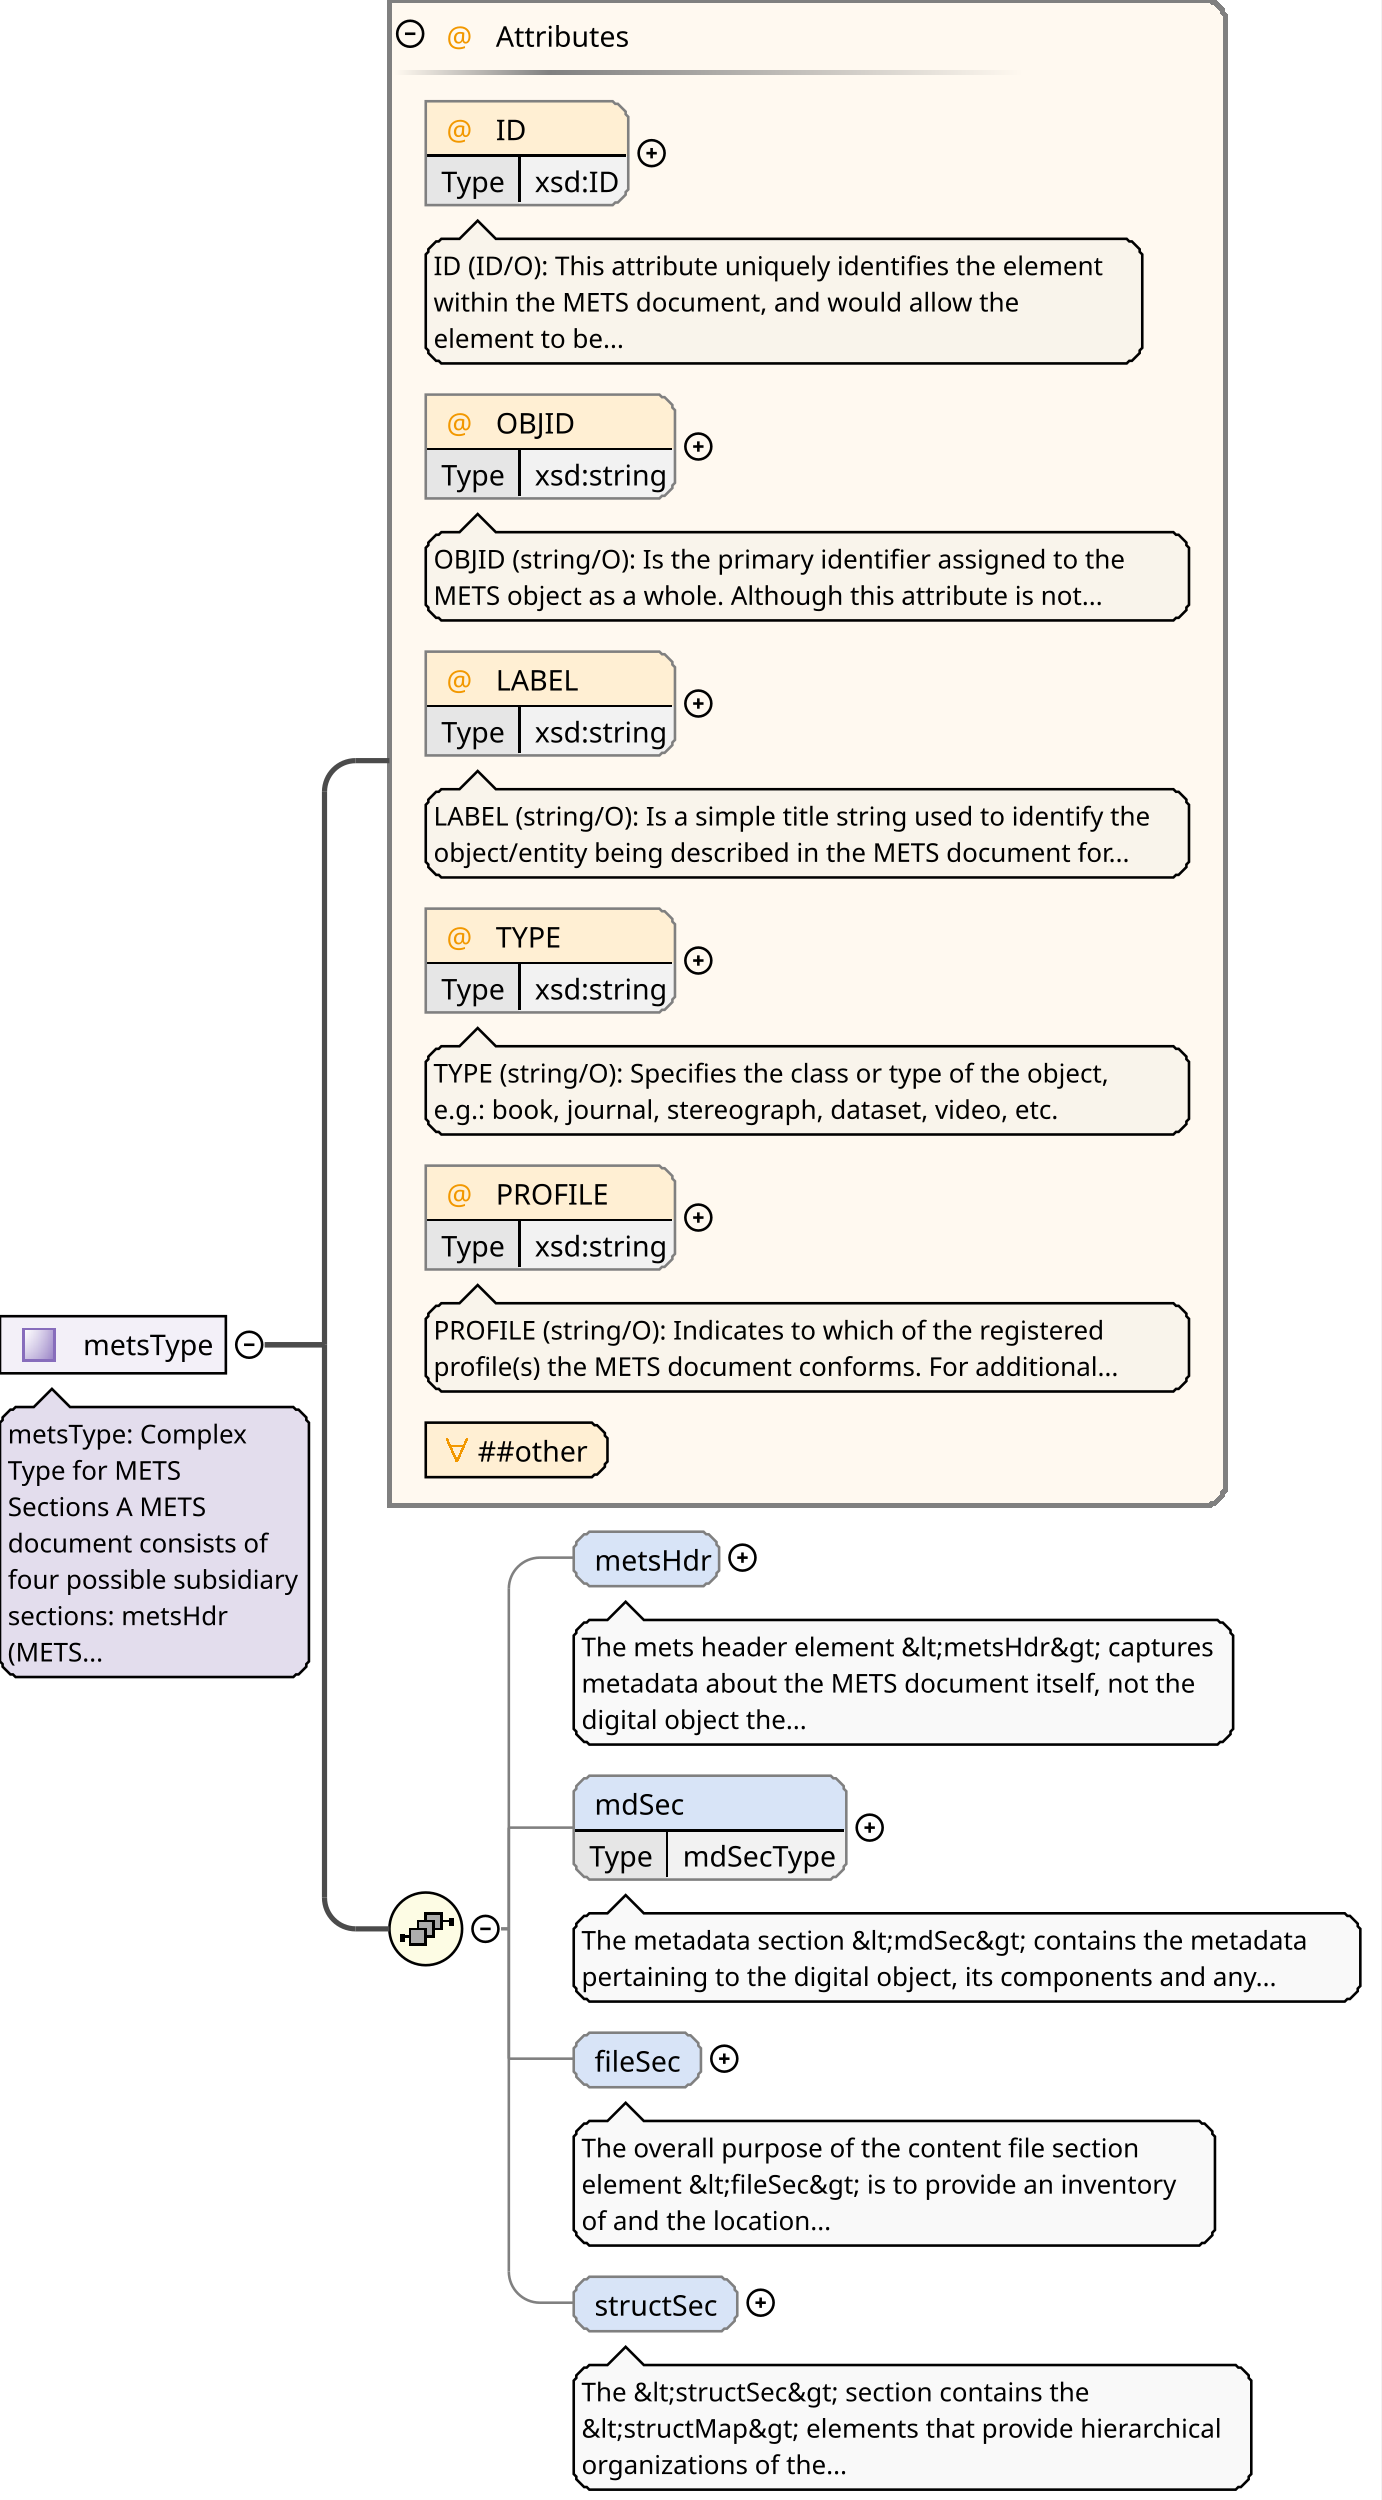
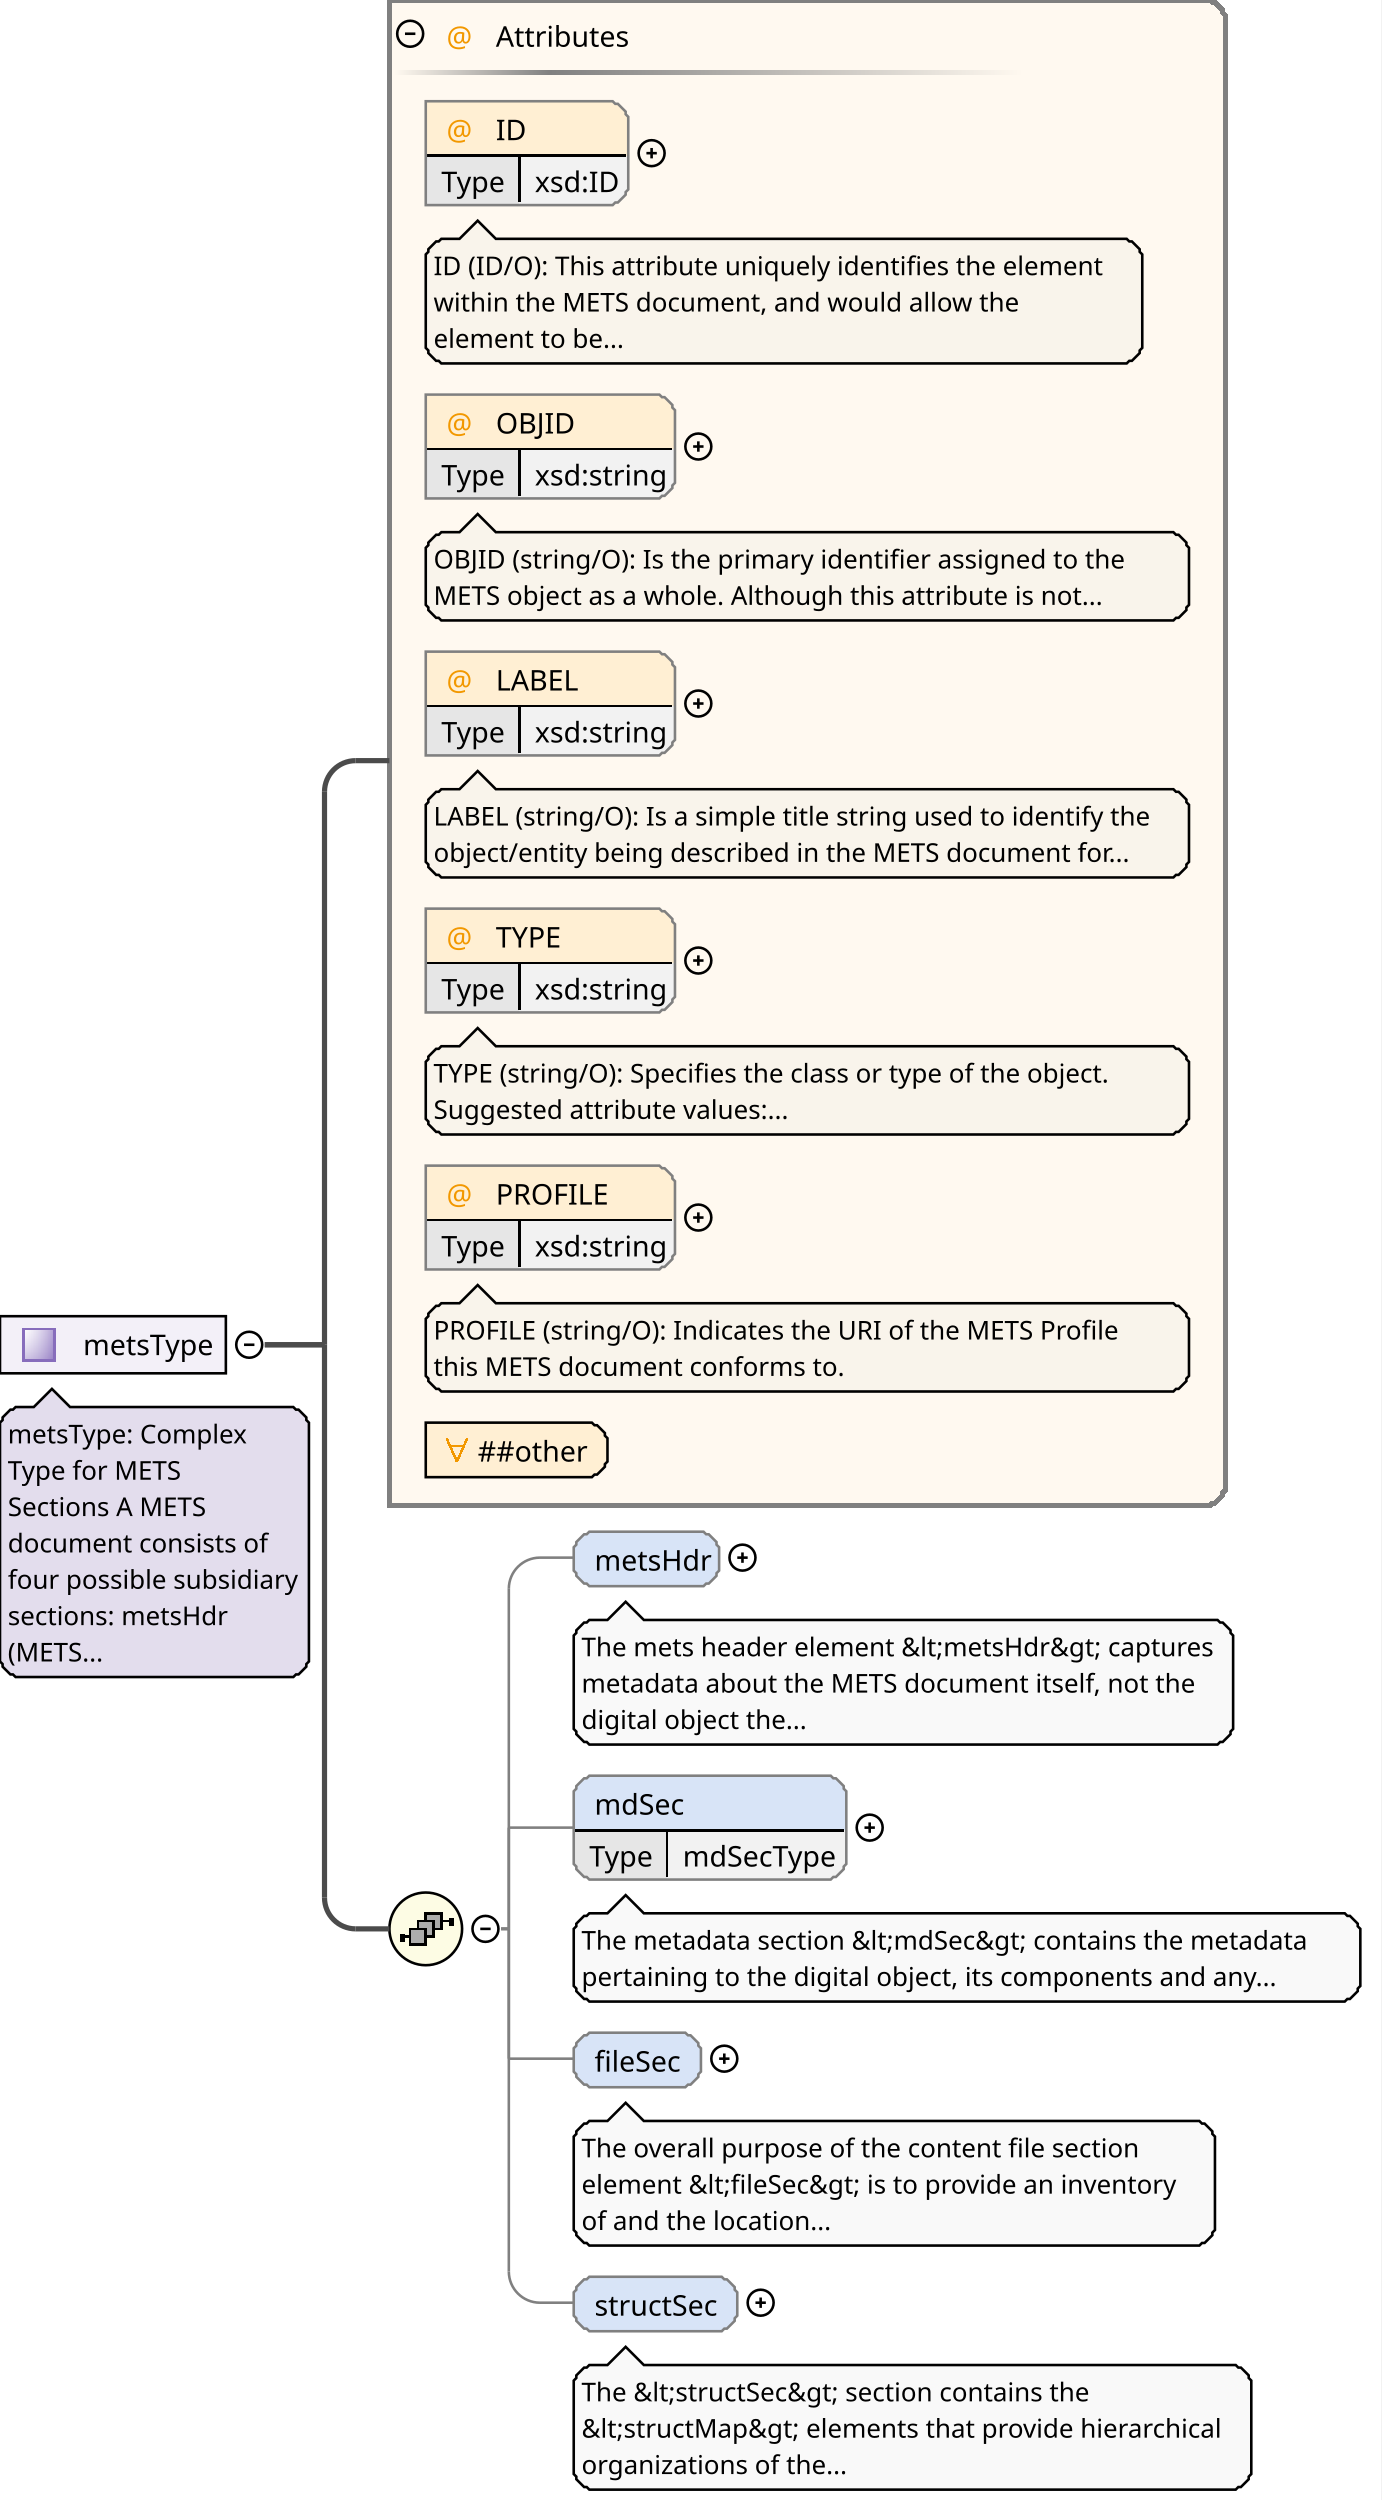
<svg xmlns="http://www.w3.org/2000/svg" color-interpolation="auto" color-rendering="auto" fill="black" fill-opacity="1" font-family="'Dialog'" font-size="12px" font-style="normal" font-weight="normal" height="963" image-rendering="auto" shape-rendering="auto" stroke="black" stroke-dasharray="none" stroke-dashoffset="0" stroke-linecap="square" stroke-linejoin="miter" stroke-miterlimit="10" stroke-opacity="1" stroke-width="1" text-rendering="auto" width="532">
  <defs id="genericDefs" />
  <g>
    <defs id="defs1">
      <linearGradient gradientUnits="userSpaceOnUse" id="linearGradient1" spreadMethod="pad" x1="9" x2="9" y1="512" y2="524">
        <stop offset="0%" stop-color="rgb(255,255,255)" stop-opacity="0.353" />
        <stop offset="100%" stop-color="rgb(135,109,188)" stop-opacity="0.667" />
      </linearGradient>
      <linearGradient gradientUnits="userSpaceOnUse" id="linearGradient2" spreadMethod="pad" x1="9" x2="21" y1="512" y2="512">
        <stop offset="0%" stop-color="rgb(255,255,255)" stop-opacity="0.353" />
        <stop offset="100%" stop-color="rgb(135,109,188)" stop-opacity="0.667" />
      </linearGradient>
      <linearGradient gradientUnits="userSpaceOnUse" id="linearGradient3" spreadMethod="pad" x1="212" x2="394" y1="27" y2="27">
        <stop offset="0%" stop-color="gray" stop-opacity="1" />
        <stop offset="100%" stop-color="rgb(255,249,240)" stop-opacity="1" />
      </linearGradient>
      <linearGradient gradientUnits="userSpaceOnUse" id="linearGradient4" spreadMethod="pad" x1="152" x2="212" y1="27" y2="27">
        <stop offset="0%" stop-color="rgb(255,249,240)" stop-opacity="1" />
        <stop offset="100%" stop-color="gray" stop-opacity="1" />
      </linearGradient>
      <clipPath clipPathUnits="userSpaceOnUse" id="clipPath1">
        <path d="M0 0 L532 0 L532 963 L0 963 L0 0 Z" />
      </clipPath>
    </defs>
    <g fill="white" stroke="white">
      <rect clip-path="url(#clipPath1)" height="963" stroke="none" width="532" x="0" y="0" />
    </g>
    <g fill="rgb(243,240,248)" font-family="sans-serif" font-size="11px" stroke="rgb(243,240,248)">
      <polygon clip-path="url(#clipPath1)" points=" 0 507 87 507 87 529 0 529" stroke="none" />
    </g>
    <g font-family="sans-serif" font-size="11px" stroke-linecap="butt" text-rendering="optimizeLegibility">
      <polygon clip-path="url(#clipPath1)" fill="none" points=" 0 507 87 507 87 529 0 529" />
    </g>
    <g fill="white" font-family="sans-serif" font-size="11px" shape-rendering="crispEdges" stroke="white" stroke-linecap="butt" text-rendering="geometricPrecision">
      <rect clip-path="url(#clipPath1)" height="12" stroke="none" width="12" x="9" y="512" />
      <rect clip-path="url(#clipPath1)" fill="url(#linearGradient1)" height="12" stroke="none" width="12" x="9" y="512" />
      <rect clip-path="url(#clipPath1)" fill="url(#linearGradient2)" height="12" stroke="none" width="12" x="9" y="512" />
      <rect clip-path="url(#clipPath1)" fill="none" height="12" stroke="rgb(135,109,188)" width="12" x="9" y="512" />
      <text clip-path="url(#clipPath1)" fill="black" stroke="none" x="32" xml:space="preserve" y="522">metsType</text>
    </g>
    <g font-family="sans-serif" font-size="11px" stroke-linecap="butt" text-rendering="optimizeLegibility">
      <circle clip-path="url(#clipPath1)" cx="96" cy="518" fill="none" r="5" />
      <line clip-path="url(#clipPath1)" fill="none" x1="94" x2="98" y1="518" y2="518" />
    </g>
    <g fill="rgb(255,249,240)" font-family="sans-serif" font-size="11px" shape-rendering="crispEdges" stroke="rgb(255,249,240)" stroke-linecap="butt" stroke-width="2" text-rendering="geometricPrecision">
      <polygon clip-path="url(#clipPath1)" points=" 150 0 466 0 467 1 468 1 469 2 470 3 471 4 471 5 472 6 472 574 471 575 471 576 470 577 469 578 468 579 467 579 466 580 150 580" stroke="none" />
      <polygon clip-path="url(#clipPath1)" fill="none" points=" 150 0 466 0 467 1 468 1 469 2 470 3 471 4 471 5 472 6 472 574 471 575 471 576 470 577 469 578 468 579 467 579 466 580 150 580" stroke="gray" />
      <rect clip-path="url(#clipPath1)" fill="url(#linearGradient3)" height="2" stroke="none" width="182" x="212" y="27" />
      <rect clip-path="url(#clipPath1)" fill="url(#linearGradient4)" height="2" stroke="none" width="60" x="152" y="27" />
      <text clip-path="url(#clipPath1)" fill="rgb(242,152,0)" stroke="none" stroke-width="1" x="172" xml:space="preserve" y="18">@</text>
      <text clip-path="url(#clipPath1)" fill="black" stroke="none" stroke-width="1" x="191" xml:space="preserve" y="18">Attributes</text>
    </g>
    <g font-family="sans-serif" font-size="11px" stroke-linecap="butt" text-rendering="optimizeLegibility">
      <circle clip-path="url(#clipPath1)" cx="158" cy="13" fill="none" r="5" />
      <line clip-path="url(#clipPath1)" fill="none" x1="156" x2="160" y1="13" y2="13" />
    </g>
    <g fill="rgb(255,239,211)" font-family="sans-serif" font-size="11px" shape-rendering="crispEdges" stroke="rgb(255,239,211)" stroke-linecap="butt" text-rendering="geometricPrecision">
      <polygon clip-path="url(#clipPath1)" points=" 164 39 236 39 237 40 238 40 239 41 240 42 241 43 241 44 242 45 242 60 241 60 241 60 240 60 239 60 238 60 237 60 236 60 164 60" stroke="none" />
      <polygon clip-path="url(#clipPath1)" fill="rgb(230,230,230)" points=" 164 60 200 60 200 60 200 60 200 60 200 60 200 60 200 60 200 60 200 73 200 74 200 75 200 76 200 77 200 78 200 78 200 79 164 79" stroke="none" />
      <polygon clip-path="url(#clipPath1)" fill="rgb(242,242,242)" points=" 200 60 236 60 237 60 238 60 239 60 240 60 241 60 241 60 242 60 242 73 241 74 241 75 240 76 239 77 238 78 237 78 236 79 200 79" stroke="none" />
      <line clip-path="url(#clipPath1)" fill="none" stroke="black" x1="164" x2="241" y1="60" y2="60" />
      <text clip-path="url(#clipPath1)" fill="black" stroke="none" x="170" xml:space="preserve" y="74">Type</text>
      <text clip-path="url(#clipPath1)" fill="black" stroke="none" x="206" xml:space="preserve" y="74">xsd:ID</text>
      <line clip-path="url(#clipPath1)" fill="none" stroke="black" x1="200" x2="200" y1="60" y2="78" />
    </g>
    <g fill="gray" font-family="sans-serif" font-size="11px" stroke="gray" stroke-linecap="butt" text-rendering="optimizeLegibility">
      <polygon clip-path="url(#clipPath1)" fill="none" points=" 164 39 236 39 237 40 238 40 239 41 240 42 241 43 241 44 242 45 242 73 241 74 241 75 240 76 239 77 238 78 237 78 236 79 164 79" />
    </g>
    <g fill="rgb(242,152,0)" font-family="sans-serif" font-size="11px" shape-rendering="crispEdges" stroke="rgb(242,152,0)" stroke-linecap="butt" text-rendering="geometricPrecision">
      <text clip-path="url(#clipPath1)" stroke="none" x="172" xml:space="preserve" y="54">@</text>
      <text clip-path="url(#clipPath1)" fill="black" stroke="none" x="191" xml:space="preserve" y="54">ID</text>
    </g>
    <g font-family="sans-serif" font-size="11px" stroke-linecap="butt" text-rendering="optimizeLegibility">
      <circle clip-path="url(#clipPath1)" cx="251" cy="59" fill="none" r="5" />
      <line clip-path="url(#clipPath1)" fill="none" x1="249" x2="253" y1="59" y2="59" />
      <line clip-path="url(#clipPath1)" fill="none" x1="251" x2="251" y1="57" y2="61" />
    </g>
    <g fill="rgb(249,244,235)" font-family="sans-serif" font-size="11px" shape-rendering="crispEdges" stroke="rgb(249,244,235)" stroke-linecap="butt" text-rendering="geometricPrecision">
      <polygon clip-path="url(#clipPath1)" points=" 164 98 165 97 165 96 166 95 167 94 168 93 169 93 170 92 177 92 184 85 191 92 434 92 435 93 436 93 437 94 438 95 439 96 439 97 440 98 440 134 439 135 439 136 438 137 437 138 436 139 435 139 434 140 170 140 169 139 168 139 167 138 166 137 165 136 165 135 164 134" stroke="none" />
    </g>
    <g font-family="sans-serif" font-size="11px" stroke-linecap="butt" text-rendering="optimizeLegibility">
      <polygon clip-path="url(#clipPath1)" fill="none" points=" 164 98 165 97 165 96 166 95 167 94 168 93 169 93 170 92 177 92 184 85 191 92 434 92 435 93 436 93 437 94 438 95 439 96 439 97 440 98 440 134 439 135 439 136 438 137 437 138 436 139 435 139 434 140 170 140 169 139 168 139 167 138 166 137 165 136 165 135 164 134" />
      <text clip-path="url(#clipPath1)" font-size="10px" shape-rendering="crispEdges" stroke="none" text-rendering="geometricPrecision" x="167" xml:space="preserve" y="106">ID (ID/O): This attribute uniquely identifies the element </text>
      <text clip-path="url(#clipPath1)" font-size="10px" shape-rendering="crispEdges" stroke="none" text-rendering="geometricPrecision" x="167" xml:space="preserve" y="120">within the METS document, and would allow the </text>
      <text clip-path="url(#clipPath1)" font-size="10px" shape-rendering="crispEdges" stroke="none" text-rendering="geometricPrecision" x="167" xml:space="preserve" y="134">element to be...</text>
    </g>
    <g fill="rgb(255,239,211)" font-family="sans-serif" font-size="11px" shape-rendering="crispEdges" stroke="rgb(255,239,211)" stroke-linecap="butt" text-rendering="geometricPrecision">
      <polygon clip-path="url(#clipPath1)" points=" 164 152 254 152 255 153 256 153 257 154 258 155 259 156 259 157 260 158 260 173 259 173 259 173 258 173 257 173 256 173 255 173 254 173 164 173" stroke="none" />
      <polygon clip-path="url(#clipPath1)" fill="rgb(230,230,230)" points=" 164 173 200 173 200 173 200 173 200 173 200 173 200 173 200 173 200 173 200 186 200 187 200 188 200 189 200 190 200 191 200 191 200 192 164 192" stroke="none" />
      <polygon clip-path="url(#clipPath1)" fill="rgb(242,242,242)" points=" 200 173 254 173 255 173 256 173 257 173 258 173 259 173 259 173 260 173 260 186 259 187 259 188 258 189 257 190 256 191 255 191 254 192 200 192" stroke="none" />
      <line clip-path="url(#clipPath1)" fill="none" stroke="black" x1="164" x2="259" y1="173" y2="173" />
      <text clip-path="url(#clipPath1)" fill="black" stroke="none" x="170" xml:space="preserve" y="187">Type</text>
      <text clip-path="url(#clipPath1)" fill="black" stroke="none" x="206" xml:space="preserve" y="187">xsd:string</text>
      <line clip-path="url(#clipPath1)" fill="none" stroke="black" x1="200" x2="200" y1="173" y2="191" />
    </g>
    <g fill="gray" font-family="sans-serif" font-size="11px" stroke="gray" stroke-linecap="butt" text-rendering="optimizeLegibility">
      <polygon clip-path="url(#clipPath1)" fill="none" points=" 164 152 254 152 255 153 256 153 257 154 258 155 259 156 259 157 260 158 260 186 259 187 259 188 258 189 257 190 256 191 255 191 254 192 164 192" />
    </g>
    <g fill="rgb(242,152,0)" font-family="sans-serif" font-size="11px" shape-rendering="crispEdges" stroke="rgb(242,152,0)" stroke-linecap="butt" text-rendering="geometricPrecision">
      <text clip-path="url(#clipPath1)" stroke="none" x="172" xml:space="preserve" y="167">@</text>
      <text clip-path="url(#clipPath1)" fill="black" stroke="none" x="191" xml:space="preserve" y="167">OBJID</text>
    </g>
    <g font-family="sans-serif" font-size="11px" stroke-linecap="butt" text-rendering="optimizeLegibility">
      <circle clip-path="url(#clipPath1)" cx="269" cy="172" fill="none" r="5" />
      <line clip-path="url(#clipPath1)" fill="none" x1="267" x2="271" y1="172" y2="172" />
      <line clip-path="url(#clipPath1)" fill="none" x1="269" x2="269" y1="170" y2="174" />
    </g>
    <g fill="rgb(249,244,235)" font-family="sans-serif" font-size="11px" shape-rendering="crispEdges" stroke="rgb(249,244,235)" stroke-linecap="butt" text-rendering="geometricPrecision">
      <polygon clip-path="url(#clipPath1)" points=" 164 211 165 210 165 209 166 208 167 207 168 206 169 206 170 205 177 205 184 198 191 205 452 205 453 206 454 206 455 207 456 208 457 209 457 210 458 211 458 233 457 234 457 235 456 236 455 237 454 238 453 238 452 239 170 239 169 238 168 238 167 237 166 236 165 235 165 234 164 233" stroke="none" />
    </g>
    <g font-family="sans-serif" font-size="11px" stroke-linecap="butt" text-rendering="optimizeLegibility">
      <polygon clip-path="url(#clipPath1)" fill="none" points=" 164 211 165 210 165 209 166 208 167 207 168 206 169 206 170 205 177 205 184 198 191 205 452 205 453 206 454 206 455 207 456 208 457 209 457 210 458 211 458 233 457 234 457 235 456 236 455 237 454 238 453 238 452 239 170 239 169 238 168 238 167 237 166 236 165 235 165 234 164 233" />
      <text clip-path="url(#clipPath1)" font-size="10px" shape-rendering="crispEdges" stroke="none" text-rendering="geometricPrecision" x="167" xml:space="preserve" y="219">OBJID (string/O): Is the primary identifier assigned to the </text>
      <text clip-path="url(#clipPath1)" font-size="10px" shape-rendering="crispEdges" stroke="none" text-rendering="geometricPrecision" x="167" xml:space="preserve" y="233">METS object as a whole. Although this attribute is not...</text>
    </g>
    <g fill="rgb(255,239,211)" font-family="sans-serif" font-size="11px" shape-rendering="crispEdges" stroke="rgb(255,239,211)" stroke-linecap="butt" text-rendering="geometricPrecision">
      <polygon clip-path="url(#clipPath1)" points=" 164 251 254 251 255 252 256 252 257 253 258 254 259 255 259 256 260 257 260 272 259 272 259 272 258 272 257 272 256 272 255 272 254 272 164 272" stroke="none" />
      <polygon clip-path="url(#clipPath1)" fill="rgb(230,230,230)" points=" 164 272 200 272 200 272 200 272 200 272 200 272 200 272 200 272 200 272 200 285 200 286 200 287 200 288 200 289 200 290 200 290 200 291 164 291" stroke="none" />
      <polygon clip-path="url(#clipPath1)" fill="rgb(242,242,242)" points=" 200 272 254 272 255 272 256 272 257 272 258 272 259 272 259 272 260 272 260 285 259 286 259 287 258 288 257 289 256 290 255 290 254 291 200 291" stroke="none" />
      <line clip-path="url(#clipPath1)" fill="none" stroke="black" x1="164" x2="259" y1="272" y2="272" />
      <text clip-path="url(#clipPath1)" fill="black" stroke="none" x="170" xml:space="preserve" y="286">Type</text>
      <text clip-path="url(#clipPath1)" fill="black" stroke="none" x="206" xml:space="preserve" y="286">xsd:string</text>
      <line clip-path="url(#clipPath1)" fill="none" stroke="black" x1="200" x2="200" y1="272" y2="290" />
    </g>
    <g fill="gray" font-family="sans-serif" font-size="11px" stroke="gray" stroke-linecap="butt" text-rendering="optimizeLegibility">
      <polygon clip-path="url(#clipPath1)" fill="none" points=" 164 251 254 251 255 252 256 252 257 253 258 254 259 255 259 256 260 257 260 285 259 286 259 287 258 288 257 289 256 290 255 290 254 291 164 291" />
    </g>
    <g fill="rgb(242,152,0)" font-family="sans-serif" font-size="11px" shape-rendering="crispEdges" stroke="rgb(242,152,0)" stroke-linecap="butt" text-rendering="geometricPrecision">
      <text clip-path="url(#clipPath1)" stroke="none" x="172" xml:space="preserve" y="266">@</text>
      <text clip-path="url(#clipPath1)" fill="black" stroke="none" x="191" xml:space="preserve" y="266">LABEL</text>
    </g>
    <g font-family="sans-serif" font-size="11px" stroke-linecap="butt" text-rendering="optimizeLegibility">
      <circle clip-path="url(#clipPath1)" cx="269" cy="271" fill="none" r="5" />
      <line clip-path="url(#clipPath1)" fill="none" x1="267" x2="271" y1="271" y2="271" />
      <line clip-path="url(#clipPath1)" fill="none" x1="269" x2="269" y1="269" y2="273" />
    </g>
    <g fill="rgb(249,244,235)" font-family="sans-serif" font-size="11px" shape-rendering="crispEdges" stroke="rgb(249,244,235)" stroke-linecap="butt" text-rendering="geometricPrecision">
      <polygon clip-path="url(#clipPath1)" points=" 164 310 165 309 165 308 166 307 167 306 168 305 169 305 170 304 177 304 184 297 191 304 452 304 453 305 454 305 455 306 456 307 457 308 457 309 458 310 458 332 457 333 457 334 456 335 455 336 454 337 453 337 452 338 170 338 169 337 168 337 167 336 166 335 165 334 165 333 164 332" stroke="none" />
    </g>
    <g font-family="sans-serif" font-size="11px" stroke-linecap="butt" text-rendering="optimizeLegibility">
      <polygon clip-path="url(#clipPath1)" fill="none" points=" 164 310 165 309 165 308 166 307 167 306 168 305 169 305 170 304 177 304 184 297 191 304 452 304 453 305 454 305 455 306 456 307 457 308 457 309 458 310 458 332 457 333 457 334 456 335 455 336 454 337 453 337 452 338 170 338 169 337 168 337 167 336 166 335 165 334 165 333 164 332" />
      <text clip-path="url(#clipPath1)" font-size="10px" shape-rendering="crispEdges" stroke="none" text-rendering="geometricPrecision" x="167" xml:space="preserve" y="318">LABEL (string/O): Is a simple title string used to identify the </text>
      <text clip-path="url(#clipPath1)" font-size="10px" shape-rendering="crispEdges" stroke="none" text-rendering="geometricPrecision" x="167" xml:space="preserve" y="332">object/entity being described in the METS document for...</text>
    </g>
    <g fill="rgb(255,239,211)" font-family="sans-serif" font-size="11px" shape-rendering="crispEdges" stroke="rgb(255,239,211)" stroke-linecap="butt" text-rendering="geometricPrecision">
      <polygon clip-path="url(#clipPath1)" points=" 164 350 254 350 255 351 256 351 257 352 258 353 259 354 259 355 260 356 260 371 259 371 259 371 258 371 257 371 256 371 255 371 254 371 164 371" stroke="none" />
      <polygon clip-path="url(#clipPath1)" fill="rgb(230,230,230)" points=" 164 371 200 371 200 371 200 371 200 371 200 371 200 371 200 371 200 371 200 384 200 385 200 386 200 387 200 388 200 389 200 389 200 390 164 390" stroke="none" />
      <polygon clip-path="url(#clipPath1)" fill="rgb(242,242,242)" points=" 200 371 254 371 255 371 256 371 257 371 258 371 259 371 259 371 260 371 260 384 259 385 259 386 258 387 257 388 256 389 255 389 254 390 200 390" stroke="none" />
      <line clip-path="url(#clipPath1)" fill="none" stroke="black" x1="164" x2="259" y1="371" y2="371" />
      <text clip-path="url(#clipPath1)" fill="black" stroke="none" x="170" xml:space="preserve" y="385">Type</text>
      <text clip-path="url(#clipPath1)" fill="black" stroke="none" x="206" xml:space="preserve" y="385">xsd:string</text>
      <line clip-path="url(#clipPath1)" fill="none" stroke="black" x1="200" x2="200" y1="371" y2="389" />
    </g>
    <g fill="gray" font-family="sans-serif" font-size="11px" stroke="gray" stroke-linecap="butt" text-rendering="optimizeLegibility">
      <polygon clip-path="url(#clipPath1)" fill="none" points=" 164 350 254 350 255 351 256 351 257 352 258 353 259 354 259 355 260 356 260 384 259 385 259 386 258 387 257 388 256 389 255 389 254 390 164 390" />
    </g>
    <g fill="rgb(242,152,0)" font-family="sans-serif" font-size="11px" shape-rendering="crispEdges" stroke="rgb(242,152,0)" stroke-linecap="butt" text-rendering="geometricPrecision">
      <text clip-path="url(#clipPath1)" stroke="none" x="172" xml:space="preserve" y="365">@</text>
      <text clip-path="url(#clipPath1)" fill="black" stroke="none" x="191" xml:space="preserve" y="365">TYPE</text>
    </g>
    <g font-family="sans-serif" font-size="11px" stroke-linecap="butt" text-rendering="optimizeLegibility">
      <circle clip-path="url(#clipPath1)" cx="269" cy="370" fill="none" r="5" />
      <line clip-path="url(#clipPath1)" fill="none" x1="267" x2="271" y1="370" y2="370" />
      <line clip-path="url(#clipPath1)" fill="none" x1="269" x2="269" y1="368" y2="372" />
    </g>
    <g fill="rgb(249,244,235)" font-family="sans-serif" font-size="11px" shape-rendering="crispEdges" stroke="rgb(249,244,235)" stroke-linecap="butt" text-rendering="geometricPrecision">
      <polygon clip-path="url(#clipPath1)" points=" 164 409 165 408 165 407 166 406 167 405 168 404 169 404 170 403 177 403 184 396 191 403 452 403 453 404 454 404 455 405 456 406 457 407 457 408 458 409 458 431 457 432 457 433 456 434 455 435 454 436 453 436 452 437 170 437 169 436 168 436 167 435 166 434 165 433 165 432 164 431" stroke="none" />
    </g>
    <g font-family="sans-serif" font-size="11px" stroke-linecap="butt" text-rendering="optimizeLegibility">
      <polygon clip-path="url(#clipPath1)" fill="none" points=" 164 409 165 408 165 407 166 406 167 405 168 404 169 404 170 403 177 403 184 396 191 403 452 403 453 404 454 404 455 405 456 406 457 407 457 408 458 409 458 431 457 432 457 433 456 434 455 435 454 436 453 436 452 437 170 437 169 436 168 436 167 435 166 434 165 433 165 432 164 431" />
-       <text clip-path="url(#clipPath1)" font-size="10px" shape-rendering="crispEdges" stroke="none" text-rendering="geometricPrecision" x="167" xml:space="preserve" y="417">TYPE (string/O): Specifies the class or type of the object, </text>
-       <text clip-path="url(#clipPath1)" font-size="10px" shape-rendering="crispEdges" stroke="none" text-rendering="geometricPrecision" x="167" xml:space="preserve" y="431">e.g.: book, journal, stereograph, dataset, video, etc.</text>
+       <text clip-path="url(#clipPath1)" font-size="10px" shape-rendering="crispEdges" stroke="none" text-rendering="geometricPrecision" x="167" xml:space="preserve" y="417">TYPE (string/O): Specifies the class or type of the object. </text>
+       <text clip-path="url(#clipPath1)" font-size="10px" shape-rendering="crispEdges" stroke="none" text-rendering="geometricPrecision" x="167" xml:space="preserve" y="431">Suggested attribute values:...</text>
    </g>
    <g fill="rgb(255,239,211)" font-family="sans-serif" font-size="11px" shape-rendering="crispEdges" stroke="rgb(255,239,211)" stroke-linecap="butt" text-rendering="geometricPrecision">
      <polygon clip-path="url(#clipPath1)" points=" 164 449 254 449 255 450 256 450 257 451 258 452 259 453 259 454 260 455 260 470 259 470 259 470 258 470 257 470 256 470 255 470 254 470 164 470" stroke="none" />
      <polygon clip-path="url(#clipPath1)" fill="rgb(230,230,230)" points=" 164 470 200 470 200 470 200 470 200 470 200 470 200 470 200 470 200 470 200 483 200 484 200 485 200 486 200 487 200 488 200 488 200 489 164 489" stroke="none" />
      <polygon clip-path="url(#clipPath1)" fill="rgb(242,242,242)" points=" 200 470 254 470 255 470 256 470 257 470 258 470 259 470 259 470 260 470 260 483 259 484 259 485 258 486 257 487 256 488 255 488 254 489 200 489" stroke="none" />
      <line clip-path="url(#clipPath1)" fill="none" stroke="black" x1="164" x2="259" y1="470" y2="470" />
      <text clip-path="url(#clipPath1)" fill="black" stroke="none" x="170" xml:space="preserve" y="484">Type</text>
      <text clip-path="url(#clipPath1)" fill="black" stroke="none" x="206" xml:space="preserve" y="484">xsd:string</text>
      <line clip-path="url(#clipPath1)" fill="none" stroke="black" x1="200" x2="200" y1="470" y2="488" />
    </g>
    <g fill="gray" font-family="sans-serif" font-size="11px" stroke="gray" stroke-linecap="butt" text-rendering="optimizeLegibility">
      <polygon clip-path="url(#clipPath1)" fill="none" points=" 164 449 254 449 255 450 256 450 257 451 258 452 259 453 259 454 260 455 260 483 259 484 259 485 258 486 257 487 256 488 255 488 254 489 164 489" />
    </g>
    <g fill="rgb(242,152,0)" font-family="sans-serif" font-size="11px" shape-rendering="crispEdges" stroke="rgb(242,152,0)" stroke-linecap="butt" text-rendering="geometricPrecision">
      <text clip-path="url(#clipPath1)" stroke="none" x="172" xml:space="preserve" y="464">@</text>
      <text clip-path="url(#clipPath1)" fill="black" stroke="none" x="191" xml:space="preserve" y="464">PROFILE</text>
    </g>
    <g font-family="sans-serif" font-size="11px" stroke-linecap="butt" text-rendering="optimizeLegibility">
      <circle clip-path="url(#clipPath1)" cx="269" cy="469" fill="none" r="5" />
      <line clip-path="url(#clipPath1)" fill="none" x1="267" x2="271" y1="469" y2="469" />
      <line clip-path="url(#clipPath1)" fill="none" x1="269" x2="269" y1="467" y2="471" />
    </g>
    <g fill="rgb(249,244,235)" font-family="sans-serif" font-size="11px" shape-rendering="crispEdges" stroke="rgb(249,244,235)" stroke-linecap="butt" text-rendering="geometricPrecision">
      <polygon clip-path="url(#clipPath1)" points=" 164 508 165 507 165 506 166 505 167 504 168 503 169 503 170 502 177 502 184 495 191 502 452 502 453 503 454 503 455 504 456 505 457 506 457 507 458 508 458 530 457 531 457 532 456 533 455 534 454 535 453 535 452 536 170 536 169 535 168 535 167 534 166 533 165 532 165 531 164 530" stroke="none" />
    </g>
    <g font-family="sans-serif" font-size="11px" stroke-linecap="butt" text-rendering="optimizeLegibility">
      <polygon clip-path="url(#clipPath1)" fill="none" points=" 164 508 165 507 165 506 166 505 167 504 168 503 169 503 170 502 177 502 184 495 191 502 452 502 453 503 454 503 455 504 456 505 457 506 457 507 458 508 458 530 457 531 457 532 456 533 455 534 454 535 453 535 452 536 170 536 169 535 168 535 167 534 166 533 165 532 165 531 164 530" />
-       <text clip-path="url(#clipPath1)" font-size="10px" shape-rendering="crispEdges" stroke="none" text-rendering="geometricPrecision" x="167" xml:space="preserve" y="516">PROFILE (string/O): Indicates to which of the registered </text>
-       <text clip-path="url(#clipPath1)" font-size="10px" shape-rendering="crispEdges" stroke="none" text-rendering="geometricPrecision" x="167" xml:space="preserve" y="530">profile(s) the METS document conforms. For additional...</text>
+       <text clip-path="url(#clipPath1)" font-size="10px" shape-rendering="crispEdges" stroke="none" text-rendering="geometricPrecision" x="167" xml:space="preserve" y="516">PROFILE (string/O): Indicates the URI of the METS Profile </text>
+       <text clip-path="url(#clipPath1)" font-size="10px" shape-rendering="crispEdges" stroke="none" text-rendering="geometricPrecision" x="167" xml:space="preserve" y="530">this METS document conforms to.</text>
    </g>
    <g fill="rgb(255,239,211)" font-family="sans-serif" font-size="11px" shape-rendering="crispEdges" stroke="rgb(255,239,211)" stroke-linecap="butt" text-rendering="geometricPrecision">
      <polygon clip-path="url(#clipPath1)" points=" 164 548 228 548 229 549 230 549 231 550 232 551 233 552 233 553 234 554 234 563 233 564 233 565 232 566 231 567 230 568 229 568 228 569 164 569" stroke="none" />
    </g>
    <g font-family="sans-serif" font-size="11px" stroke-linecap="butt" text-rendering="optimizeLegibility">
      <polygon clip-path="url(#clipPath1)" fill="none" points=" 164 548 228 548 229 549 230 549 231 550 232 551 233 552 233 553 234 554 234 563 233 564 233 565 232 566 231 567 230 568 229 568 228 569 164 569" />
    </g>
    <g fill="rgb(242,152,0)" font-family="sans-serif" font-size="11px" shape-rendering="crispEdges" stroke="rgb(242,152,0)" stroke-linecap="butt" text-rendering="geometricPrecision">
      <line clip-path="url(#clipPath1)" fill="none" x1="172" x2="176" y1="554" y2="563" />
      <line clip-path="url(#clipPath1)" fill="none" x1="176" x2="180" y1="563" y2="554" />
      <line clip-path="url(#clipPath1)" fill="none" x1="173" x2="179" y1="557" y2="557" />
      <text clip-path="url(#clipPath1)" fill="black" stroke="none" x="184" xml:space="preserve" y="563">##other</text>
    </g>
    <g fill="rgb(75,75,75)" font-family="sans-serif" font-size="11px" stroke="rgb(75,75,75)" stroke-linecap="butt" stroke-width="2" text-rendering="optimizeLegibility">
      <line clip-path="url(#clipPath1)" fill="none" x1="102" x2="125" y1="518" y2="518" />
      <line clip-path="url(#clipPath1)" fill="none" x1="125" x2="125" y1="305" y2="518" />
      <line clip-path="url(#clipPath1)" fill="none" x1="137" x2="150" y1="293" y2="293" />
      <path clip-path="url(#clipPath1)" d="M125 305 A12 12 0 0 1 137 293" fill="none" />
      <circle clip-path="url(#clipPath1)" cx="164" cy="743" fill="rgb(253,252,228)" r="14" stroke="none" stroke-width="1" />
      <circle clip-path="url(#clipPath1)" cx="164" cy="743" fill="none" r="14" stroke="black" stroke-width="1" />
    </g>
    <g font-family="sans-serif" font-size="11px" shape-rendering="crispEdges" stroke-linecap="butt" text-rendering="geometricPrecision">
      <line clip-path="url(#clipPath1)" fill="none" x1="170" x2="174" y1="740" y2="740" />
      <rect clip-path="url(#clipPath1)" height="3" stroke="none" width="2" x="173" y="739" />
      <rect clip-path="url(#clipPath1)" fill="rgb(172,172,172)" height="6" stroke="none" width="6" x="164" y="737" />
      <rect clip-path="url(#clipPath1)" fill="none" height="6" width="6" x="164" y="737" />
      <rect clip-path="url(#clipPath1)" fill="rgb(172,172,172)" height="6" stroke="none" width="6" x="161" y="740" />
      <rect clip-path="url(#clipPath1)" fill="none" height="6" width="6" x="161" y="740" />
      <rect clip-path="url(#clipPath1)" fill="rgb(172,172,172)" height="6" stroke="none" width="6" x="158" y="743" />
      <rect clip-path="url(#clipPath1)" fill="none" height="6" width="6" x="158" y="743" />
      <line clip-path="url(#clipPath1)" fill="none" x1="158" x2="154" y1="746" y2="746" />
      <rect clip-path="url(#clipPath1)" height="3" stroke="none" width="2" x="154" y="745" />
      <circle clip-path="url(#clipPath1)" cx="187" cy="743" fill="none" r="5" shape-rendering="auto" text-rendering="optimizeLegibility" />
      <line clip-path="url(#clipPath1)" fill="none" shape-rendering="auto" text-rendering="optimizeLegibility" x1="185" x2="189" y1="743" y2="743" />
      <polygon clip-path="url(#clipPath1)" fill="rgb(216,228,247)" points=" 221 596 222 595 222 594 223 593 224 592 225 591 226 591 227 590 271 590 272 591 273 591 274 592 275 593 276 594 276 595 277 596 277 605 276 606 276 607 275 608 274 609 273 610 272 610 271 611 227 611 226 610 225 610 224 609 223 608 222 607 222 606 221 605" stroke="none" />
    </g>
    <g fill="gray" font-family="sans-serif" font-size="11px" stroke="gray" stroke-linecap="butt" text-rendering="optimizeLegibility">
      <polygon clip-path="url(#clipPath1)" fill="none" points=" 221 596 222 595 222 594 223 593 224 592 225 591 226 591 227 590 271 590 272 591 273 591 274 592 275 593 276 594 276 595 277 596 277 605 276 606 276 607 275 608 274 609 273 610 272 610 271 611 227 611 226 610 225 610 224 609 223 608 222 607 222 606 221 605" />
    </g>
    <g font-family="sans-serif" font-size="11px" shape-rendering="crispEdges" stroke-linecap="butt" text-rendering="geometricPrecision">
      <text clip-path="url(#clipPath1)" stroke="none" x="229" xml:space="preserve" y="605">metsHdr</text>
      <circle clip-path="url(#clipPath1)" cx="286" cy="600" fill="none" r="5" shape-rendering="auto" text-rendering="optimizeLegibility" />
      <line clip-path="url(#clipPath1)" fill="none" shape-rendering="auto" text-rendering="optimizeLegibility" x1="284" x2="288" y1="600" y2="600" />
      <line clip-path="url(#clipPath1)" fill="none" shape-rendering="auto" text-rendering="optimizeLegibility" x1="286" x2="286" y1="598" y2="602" />
      <polygon clip-path="url(#clipPath1)" fill="rgb(249,249,249)" points=" 221 630 222 629 222 628 223 627 224 626 225 625 226 625 227 624 234 624 241 617 248 624 469 624 470 625 471 625 472 626 473 627 474 628 474 629 475 630 475 666 474 667 474 668 473 669 472 670 471 671 470 671 469 672 227 672 226 671 225 671 224 670 223 669 222 668 222 667 221 666" stroke="none" />
      <polygon clip-path="url(#clipPath1)" fill="none" points=" 221 630 222 629 222 628 223 627 224 626 225 625 226 625 227 624 234 624 241 617 248 624 469 624 470 625 471 625 472 626 473 627 474 628 474 629 475 630 475 666 474 667 474 668 473 669 472 670 471 671 470 671 469 672 227 672 226 671 225 671 224 670 223 669 222 668 222 667 221 666" shape-rendering="auto" text-rendering="optimizeLegibility" />
      <text clip-path="url(#clipPath1)" font-size="10px" stroke="none" x="224" xml:space="preserve" y="638">The mets header element &amp;lt;metsHdr&amp;gt; captures </text>
      <text clip-path="url(#clipPath1)" font-size="10px" stroke="none" x="224" xml:space="preserve" y="652">metadata about the METS document itself, not the </text>
      <text clip-path="url(#clipPath1)" font-size="10px" stroke="none" x="224" xml:space="preserve" y="666">digital object the...</text>
    </g>
    <g fill="gray" font-family="sans-serif" font-size="11px" stroke="gray" stroke-linecap="butt" text-rendering="optimizeLegibility">
      <line clip-path="url(#clipPath1)" fill="none" x1="193" x2="196" y1="743" y2="743" />
      <line clip-path="url(#clipPath1)" fill="none" x1="196" x2="196" y1="612" y2="743" />
      <line clip-path="url(#clipPath1)" fill="none" x1="208" x2="221" y1="600" y2="600" />
      <path clip-path="url(#clipPath1)" d="M196 612 A12 12 0 0 1 208 600" fill="none" />
    </g>
    <g fill="rgb(216,228,247)" font-family="sans-serif" font-size="11px" shape-rendering="crispEdges" stroke="rgb(216,228,247)" stroke-linecap="butt" text-rendering="geometricPrecision">
      <polygon clip-path="url(#clipPath1)" points=" 221 690 222 689 222 688 223 687 224 686 225 685 226 685 227 684 320 684 321 685 322 685 323 686 324 687 325 688 325 689 326 690 326 705 325 705 325 705 324 705 323 705 322 705 321 705 320 705 227 705 226 705 225 705 224 705 223 705 222 705 222 705 221 705" stroke="none" />
      <polygon clip-path="url(#clipPath1)" fill="rgb(230,230,230)" points=" 221 705 222 705 222 705 223 705 224 705 225 705 226 705 227 705 257 705 257 705 257 705 257 705 257 705 257 705 257 705 257 705 257 718 257 719 257 720 257 721 257 722 257 723 257 723 257 724 227 724 226 723 225 723 224 722 223 721 222 720 222 719 221 718" stroke="none" />
      <polygon clip-path="url(#clipPath1)" fill="rgb(242,242,242)" points=" 257 705 257 705 257 705 257 705 257 705 257 705 257 705 257 705 320 705 321 705 322 705 323 705 324 705 325 705 325 705 326 705 326 718 325 719 325 720 324 721 323 722 322 723 321 723 320 724 257 724 257 723 257 723 257 722 257 721 257 720 257 719 257 718" stroke="none" />
      <line clip-path="url(#clipPath1)" fill="none" stroke="black" x1="221" x2="325" y1="705" y2="705" />
      <text clip-path="url(#clipPath1)" fill="black" stroke="none" x="227" xml:space="preserve" y="719">Type</text>
      <text clip-path="url(#clipPath1)" fill="black" stroke="none" x="263" xml:space="preserve" y="719">mdSecType</text>
      <line clip-path="url(#clipPath1)" fill="none" stroke="black" x1="257" x2="257" y1="705" y2="723" />
    </g>
    <g fill="gray" font-family="sans-serif" font-size="11px" stroke="gray" stroke-linecap="butt" text-rendering="optimizeLegibility">
      <polygon clip-path="url(#clipPath1)" fill="none" points=" 221 690 222 689 222 688 223 687 224 686 225 685 226 685 227 684 320 684 321 685 322 685 323 686 324 687 325 688 325 689 326 690 326 718 325 719 325 720 324 721 323 722 322 723 321 723 320 724 227 724 226 723 225 723 224 722 223 721 222 720 222 719 221 718" />
    </g>
    <g font-family="sans-serif" font-size="11px" shape-rendering="crispEdges" stroke-linecap="butt" text-rendering="geometricPrecision">
      <text clip-path="url(#clipPath1)" stroke="none" x="229" xml:space="preserve" y="699">mdSec</text>
      <circle clip-path="url(#clipPath1)" cx="335" cy="704" fill="none" r="5" shape-rendering="auto" text-rendering="optimizeLegibility" />
      <line clip-path="url(#clipPath1)" fill="none" shape-rendering="auto" text-rendering="optimizeLegibility" x1="333" x2="337" y1="704" y2="704" />
      <line clip-path="url(#clipPath1)" fill="none" shape-rendering="auto" text-rendering="optimizeLegibility" x1="335" x2="335" y1="702" y2="706" />
      <polygon clip-path="url(#clipPath1)" fill="rgb(249,249,249)" points=" 221 743 222 742 222 741 223 740 224 739 225 738 226 738 227 737 234 737 241 730 248 737 518 737 519 738 520 738 521 739 522 740 523 741 523 742 524 743 524 765 523 766 523 767 522 768 521 769 520 770 519 770 518 771 227 771 226 770 225 770 224 769 223 768 222 767 222 766 221 765" stroke="none" />
      <polygon clip-path="url(#clipPath1)" fill="none" points=" 221 743 222 742 222 741 223 740 224 739 225 738 226 738 227 737 234 737 241 730 248 737 518 737 519 738 520 738 521 739 522 740 523 741 523 742 524 743 524 765 523 766 523 767 522 768 521 769 520 770 519 770 518 771 227 771 226 770 225 770 224 769 223 768 222 767 222 766 221 765" shape-rendering="auto" text-rendering="optimizeLegibility" />
      <text clip-path="url(#clipPath1)" font-size="10px" stroke="none" x="224" xml:space="preserve" y="751">The metadata section &amp;lt;mdSec&amp;gt; contains the metadata </text>
      <text clip-path="url(#clipPath1)" font-size="10px" stroke="none" x="224" xml:space="preserve" y="765">pertaining to the digital object, its components and any...</text>
    </g>
    <g fill="gray" font-family="sans-serif" font-size="11px" stroke="gray" stroke-linecap="butt" text-rendering="optimizeLegibility">
      <line clip-path="url(#clipPath1)" fill="none" x1="193" x2="196" y1="743" y2="743" />
      <line clip-path="url(#clipPath1)" fill="none" x1="196" x2="196" y1="704" y2="743" />
      <line clip-path="url(#clipPath1)" fill="none" x1="196" x2="221" y1="704" y2="704" />
    </g>
    <g fill="rgb(216,228,247)" font-family="sans-serif" font-size="11px" shape-rendering="crispEdges" stroke="rgb(216,228,247)" stroke-linecap="butt" text-rendering="geometricPrecision">
      <polygon clip-path="url(#clipPath1)" points=" 221 789 222 788 222 787 223 786 224 785 225 784 226 784 227 783 264 783 265 784 266 784 267 785 268 786 269 787 269 788 270 789 270 798 269 799 269 800 268 801 267 802 266 803 265 803 264 804 227 804 226 803 225 803 224 802 223 801 222 800 222 799 221 798" stroke="none" />
    </g>
    <g fill="gray" font-family="sans-serif" font-size="11px" stroke="gray" stroke-linecap="butt" text-rendering="optimizeLegibility">
      <polygon clip-path="url(#clipPath1)" fill="none" points=" 221 789 222 788 222 787 223 786 224 785 225 784 226 784 227 783 264 783 265 784 266 784 267 785 268 786 269 787 269 788 270 789 270 798 269 799 269 800 268 801 267 802 266 803 265 803 264 804 227 804 226 803 225 803 224 802 223 801 222 800 222 799 221 798" />
    </g>
    <g font-family="sans-serif" font-size="11px" shape-rendering="crispEdges" stroke-linecap="butt" text-rendering="geometricPrecision">
      <text clip-path="url(#clipPath1)" stroke="none" x="229" xml:space="preserve" y="798">fileSec</text>
      <circle clip-path="url(#clipPath1)" cx="279" cy="793" fill="none" r="5" shape-rendering="auto" text-rendering="optimizeLegibility" />
      <line clip-path="url(#clipPath1)" fill="none" shape-rendering="auto" text-rendering="optimizeLegibility" x1="277" x2="281" y1="793" y2="793" />
      <line clip-path="url(#clipPath1)" fill="none" shape-rendering="auto" text-rendering="optimizeLegibility" x1="279" x2="279" y1="791" y2="795" />
      <polygon clip-path="url(#clipPath1)" fill="rgb(249,249,249)" points=" 221 823 222 822 222 821 223 820 224 819 225 818 226 818 227 817 234 817 241 810 248 817 462 817 463 818 464 818 465 819 466 820 467 821 467 822 468 823 468 859 467 860 467 861 466 862 465 863 464 864 463 864 462 865 227 865 226 864 225 864 224 863 223 862 222 861 222 860 221 859" stroke="none" />
      <polygon clip-path="url(#clipPath1)" fill="none" points=" 221 823 222 822 222 821 223 820 224 819 225 818 226 818 227 817 234 817 241 810 248 817 462 817 463 818 464 818 465 819 466 820 467 821 467 822 468 823 468 859 467 860 467 861 466 862 465 863 464 864 463 864 462 865 227 865 226 864 225 864 224 863 223 862 222 861 222 860 221 859" shape-rendering="auto" text-rendering="optimizeLegibility" />
      <text clip-path="url(#clipPath1)" font-size="10px" stroke="none" x="224" xml:space="preserve" y="831">The overall purpose of the content file section </text>
      <text clip-path="url(#clipPath1)" font-size="10px" stroke="none" x="224" xml:space="preserve" y="845">element &amp;lt;fileSec&amp;gt; is to provide an inventory </text>
      <text clip-path="url(#clipPath1)" font-size="10px" stroke="none" x="224" xml:space="preserve" y="859">of and the location...</text>
    </g>
    <g fill="gray" font-family="sans-serif" font-size="11px" stroke="gray" stroke-linecap="butt" text-rendering="optimizeLegibility">
      <line clip-path="url(#clipPath1)" fill="none" x1="193" x2="196" y1="743" y2="743" />
      <line clip-path="url(#clipPath1)" fill="none" x1="196" x2="196" y1="743" y2="793" />
      <line clip-path="url(#clipPath1)" fill="none" x1="196" x2="221" y1="793" y2="793" />
    </g>
    <g fill="rgb(216,228,247)" font-family="sans-serif" font-size="11px" shape-rendering="crispEdges" stroke="rgb(216,228,247)" stroke-linecap="butt" text-rendering="geometricPrecision">
      <polygon clip-path="url(#clipPath1)" points=" 221 883 222 882 222 881 223 880 224 879 225 878 226 878 227 877 278 877 279 878 280 878 281 879 282 880 283 881 283 882 284 883 284 892 283 893 283 894 282 895 281 896 280 897 279 897 278 898 227 898 226 897 225 897 224 896 223 895 222 894 222 893 221 892" stroke="none" />
    </g>
    <g fill="gray" font-family="sans-serif" font-size="11px" stroke="gray" stroke-linecap="butt" text-rendering="optimizeLegibility">
      <polygon clip-path="url(#clipPath1)" fill="none" points=" 221 883 222 882 222 881 223 880 224 879 225 878 226 878 227 877 278 877 279 878 280 878 281 879 282 880 283 881 283 882 284 883 284 892 283 893 283 894 282 895 281 896 280 897 279 897 278 898 227 898 226 897 225 897 224 896 223 895 222 894 222 893 221 892" />
    </g>
    <g font-family="sans-serif" font-size="11px" shape-rendering="crispEdges" stroke-linecap="butt" text-rendering="geometricPrecision">
      <text clip-path="url(#clipPath1)" stroke="none" x="229" xml:space="preserve" y="892">structSec</text>
      <circle clip-path="url(#clipPath1)" cx="293" cy="887" fill="none" r="5" shape-rendering="auto" text-rendering="optimizeLegibility" />
      <line clip-path="url(#clipPath1)" fill="none" shape-rendering="auto" text-rendering="optimizeLegibility" x1="291" x2="295" y1="887" y2="887" />
      <line clip-path="url(#clipPath1)" fill="none" shape-rendering="auto" text-rendering="optimizeLegibility" x1="293" x2="293" y1="885" y2="889" />
      <polygon clip-path="url(#clipPath1)" fill="rgb(249,249,249)" points=" 221 917 222 916 222 915 223 914 224 913 225 912 226 912 227 911 234 911 241 904 248 911 476 911 477 912 478 912 479 913 480 914 481 915 481 916 482 917 482 953 481 954 481 955 480 956 479 957 478 958 477 958 476 959 227 959 226 958 225 958 224 957 223 956 222 955 222 954 221 953" stroke="none" />
      <polygon clip-path="url(#clipPath1)" fill="none" points=" 221 917 222 916 222 915 223 914 224 913 225 912 226 912 227 911 234 911 241 904 248 911 476 911 477 912 478 912 479 913 480 914 481 915 481 916 482 917 482 953 481 954 481 955 480 956 479 957 478 958 477 958 476 959 227 959 226 958 225 958 224 957 223 956 222 955 222 954 221 953" shape-rendering="auto" text-rendering="optimizeLegibility" />
      <text clip-path="url(#clipPath1)" font-size="10px" stroke="none" x="224" xml:space="preserve" y="925">The &amp;lt;structSec&amp;gt; section contains the </text>
      <text clip-path="url(#clipPath1)" font-size="10px" stroke="none" x="224" xml:space="preserve" y="939">&amp;lt;structMap&amp;gt; elements that provide hierarchical </text>
      <text clip-path="url(#clipPath1)" font-size="10px" stroke="none" x="224" xml:space="preserve" y="953">organizations of the...</text>
    </g>
    <g fill="gray" font-family="sans-serif" font-size="11px" stroke="gray" stroke-linecap="butt" text-rendering="optimizeLegibility">
      <line clip-path="url(#clipPath1)" fill="none" x1="193" x2="196" y1="743" y2="743" />
      <line clip-path="url(#clipPath1)" fill="none" x1="196" x2="196" y1="743" y2="875" />
      <line clip-path="url(#clipPath1)" fill="none" x1="208" x2="221" y1="887" y2="887" />
      <path clip-path="url(#clipPath1)" d="M196 875 A12 12 0 0 0 208 887" fill="none" />
      <line clip-path="url(#clipPath1)" fill="none" stroke="rgb(75,75,75)" stroke-width="2" x1="102" x2="125" y1="518" y2="518" />
      <line clip-path="url(#clipPath1)" fill="none" stroke="rgb(75,75,75)" stroke-width="2" x1="125" x2="125" y1="518" y2="731" />
      <line clip-path="url(#clipPath1)" fill="none" stroke="rgb(75,75,75)" stroke-width="2" x1="137" x2="150" y1="743" y2="743" />
      <path clip-path="url(#clipPath1)" d="M125 731 A12 12 0 0 0 137 743" fill="none" stroke="rgb(75,75,75)" stroke-width="2" />
    </g>
    <g fill="rgb(227,221,237)" font-family="sans-serif" font-size="11px" shape-rendering="crispEdges" stroke="rgb(227,221,237)" stroke-linecap="butt" text-rendering="geometricPrecision">
      <polygon clip-path="url(#clipPath1)" points=" 0 548 1 547 1 546 2 545 3 544 4 543 5 543 6 542 13 542 20 535 27 542 113 542 114 543 115 543 116 544 117 545 118 546 118 547 119 548 119 640 118 641 118 642 117 643 116 644 115 645 114 645 113 646 6 646 5 645 4 645 3 644 2 643 1 642 1 641 0 640" stroke="none" />
    </g>
    <g font-family="sans-serif" font-size="11px" stroke-linecap="butt" text-rendering="optimizeLegibility">
      <polygon clip-path="url(#clipPath1)" fill="none" points=" 0 548 1 547 1 546 2 545 3 544 4 543 5 543 6 542 13 542 20 535 27 542 113 542 114 543 115 543 116 544 117 545 118 546 118 547 119 548 119 640 118 641 118 642 117 643 116 644 115 645 114 645 113 646 6 646 5 645 4 645 3 644 2 643 1 642 1 641 0 640" />
      <text clip-path="url(#clipPath1)" font-size="10px" shape-rendering="crispEdges" stroke="none" text-rendering="geometricPrecision" x="3" xml:space="preserve" y="556">metsType: Complex </text>
      <text clip-path="url(#clipPath1)" font-size="10px" shape-rendering="crispEdges" stroke="none" text-rendering="geometricPrecision" x="3" xml:space="preserve" y="570">Type for METS </text>
      <text clip-path="url(#clipPath1)" font-size="10px" shape-rendering="crispEdges" stroke="none" text-rendering="geometricPrecision" x="3" xml:space="preserve" y="584">Sections A METS </text>
      <text clip-path="url(#clipPath1)" font-size="10px" shape-rendering="crispEdges" stroke="none" text-rendering="geometricPrecision" x="3" xml:space="preserve" y="598">document consists of </text>
      <text clip-path="url(#clipPath1)" font-size="10px" shape-rendering="crispEdges" stroke="none" text-rendering="geometricPrecision" x="3" xml:space="preserve" y="612">four possible subsidiary </text>
      <text clip-path="url(#clipPath1)" font-size="10px" shape-rendering="crispEdges" stroke="none" text-rendering="geometricPrecision" x="3" xml:space="preserve" y="626">sections: metsHdr </text>
      <text clip-path="url(#clipPath1)" font-size="10px" shape-rendering="crispEdges" stroke="none" text-rendering="geometricPrecision" x="3" xml:space="preserve" y="640">(METS...</text>
    </g>
  </g>
</svg>
